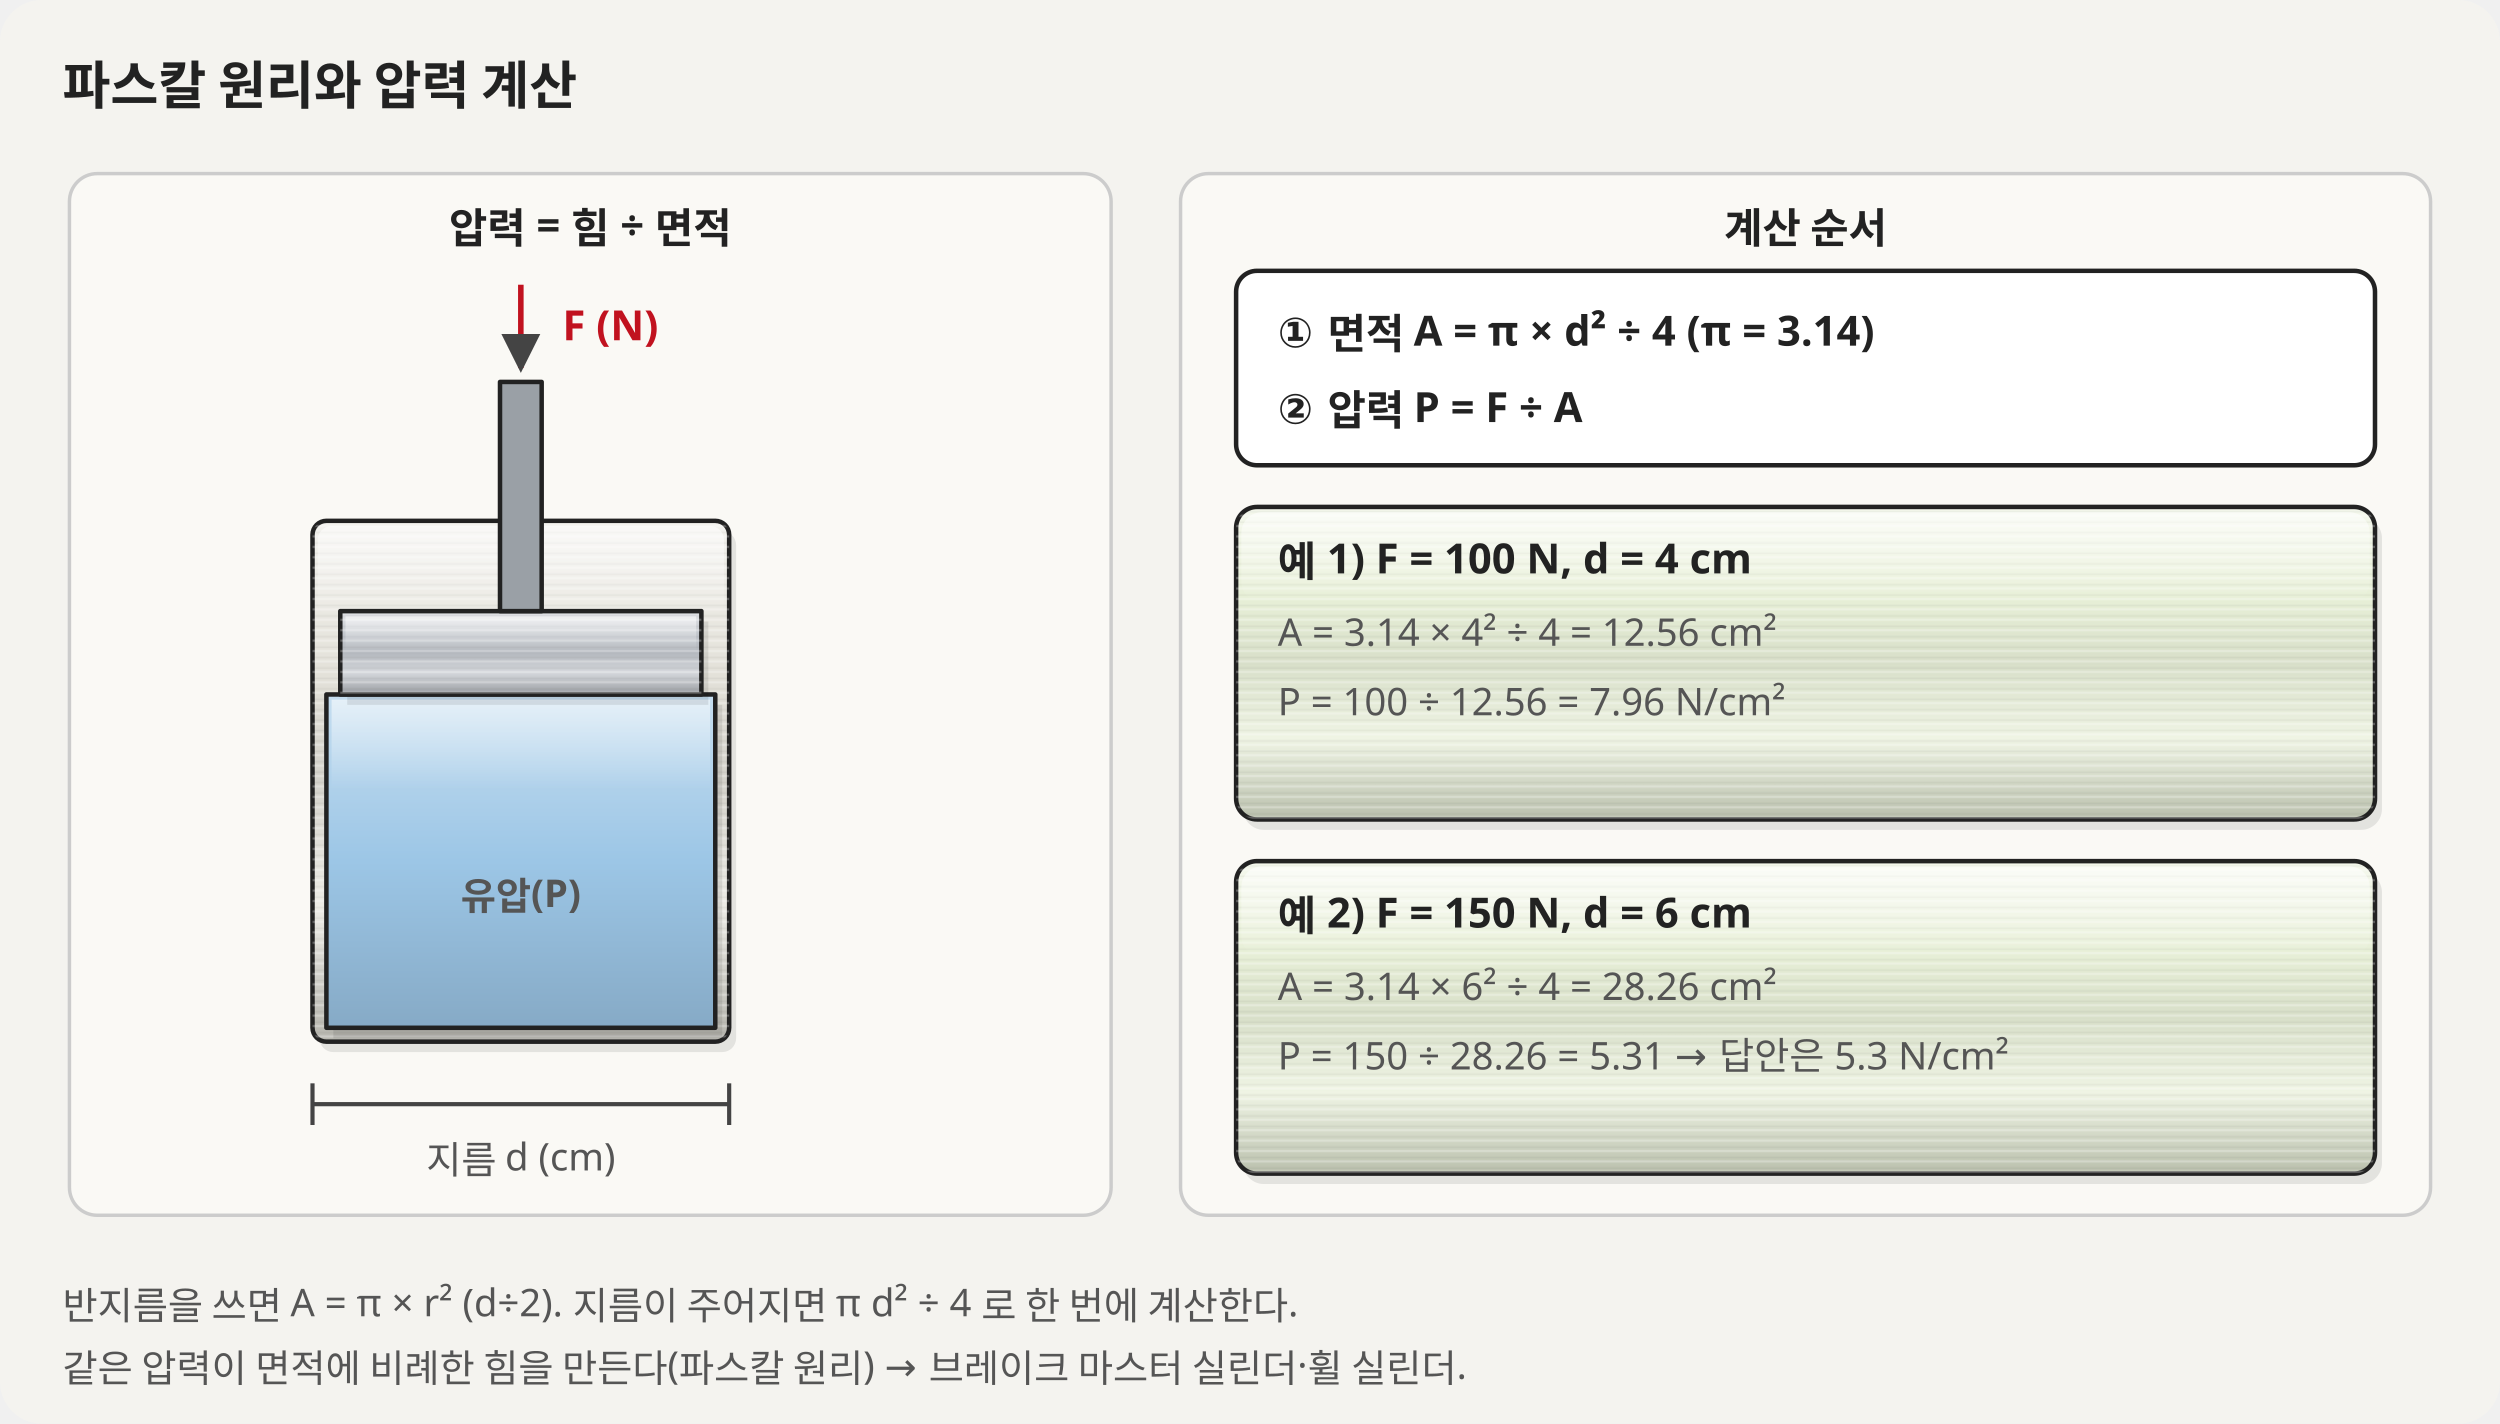
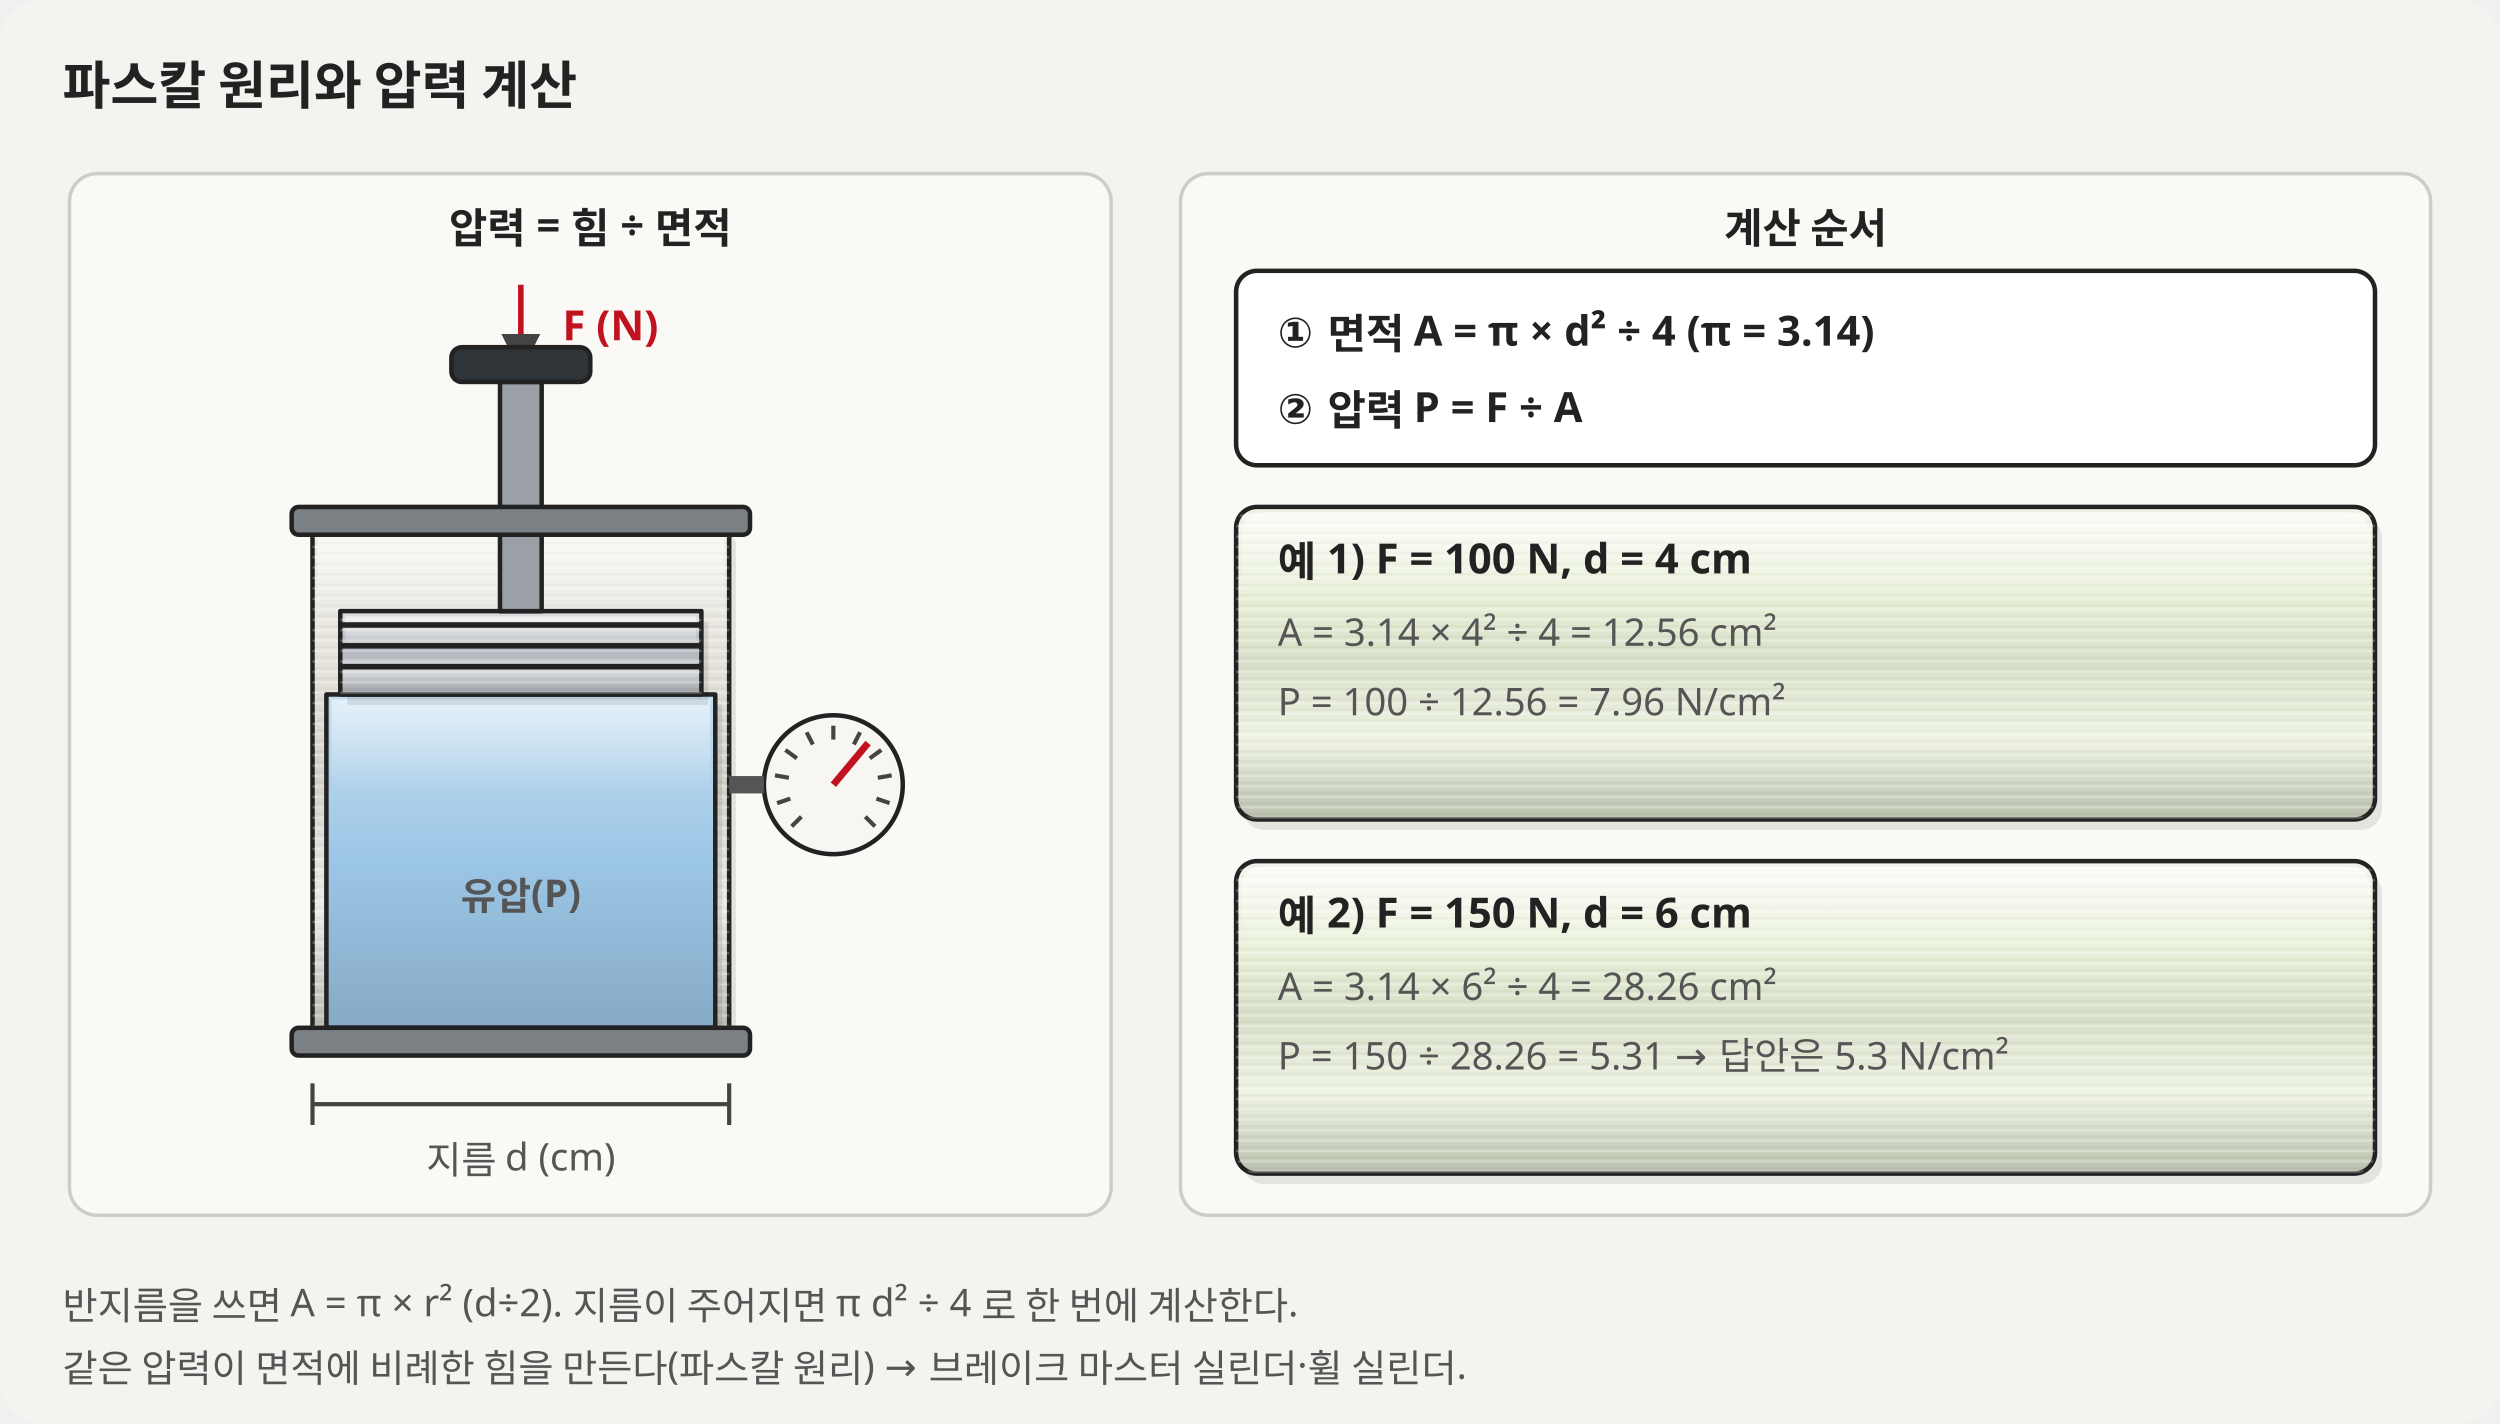
<svg xmlns="http://www.w3.org/2000/svg" viewBox="0 0 720 410" width="720" height="410" role="img" aria-label="피스톤에 힘 F를 가할 때 면적과 압력 계산 순서와 두 가지 계산 예">
  <style>
text{font:12px "Apple SD Gothic Neo","Malgun Gothic","Noto Sans KR",sans-serif;fill:#222}
.t{font-size:15px;font-weight:700}.n{font-size:11px;fill:#555}
.l{stroke:#444;stroke-width:.8;fill:none}.d{fill:#444}
.o{stroke:#222;stroke-width:1.3;stroke-linejoin:round}
.k{stroke:#222;stroke-width:1;fill:none}
</style>
  <defs>
    <linearGradient id="mat_gl" x1="0" y1="0" x2="0" y2="1">
      <stop offset="0" stop-color="#fff" stop-opacity=".55" />
      <stop offset="1" stop-color="#fff" stop-opacity="0" />
    </linearGradient>
    <pattern id="mat_br" width="6" height="3" patternUnits="userSpaceOnUse">
      <path d="M0,1.5H6" stroke="#fff" stroke-width=".7" opacity=".5" />
      <path d="M0,.4H6" stroke="#000" stroke-width=".5" opacity=".08" />
    </pattern>
    <linearGradient id="mat_e4e2dam" x1="0" y1="0" x2="0" y2="1">
      <stop offset="0" stop-color="#f3f2ee" />
      <stop offset="0.28" stop-color="#e4e2da" />
      <stop offset="0.5" stop-color="#d4d2cb" />
      <stop offset="0.74" stop-color="#ecebe5" />
      <stop offset="1" stop-color="#b6b5ae" />
    </linearGradient>
    <linearGradient id="mat_9cc6e6p" x1="0" y1="0" x2="0" y2="1">
      <stop offset="0" stop-color="#c6def0" />
      <stop offset="0.5" stop-color="#9cc6e6" />
      <stop offset="1" stop-color="#86aac6" />
    </linearGradient>
    <linearGradient id="mat_c2c6ccm" x1="0" y1="0" x2="0" y2="1">
      <stop offset="0" stop-color="#e4e5e8" />
      <stop offset="0.28" stop-color="#c2c6cc" />
      <stop offset="0.5" stop-color="#b4b8be" />
      <stop offset="0.74" stop-color="#d4d7db" />
      <stop offset="1" stop-color="#9b9ea3" />
    </linearGradient>
    <linearGradient id="mat_e8f0d8m" x1="0" y1="0" x2="0" y2="1">
      <stop offset="0" stop-color="#f5f8ed" />
      <stop offset="0.28" stop-color="#e8f0d8" />
      <stop offset="0.5" stop-color="#d8dfc9" />
      <stop offset="0.74" stop-color="#eff4e4" />
      <stop offset="1" stop-color="#bac0ad" />
    </linearGradient>
  </defs>
  <defs>
    <marker id="a" viewBox="0 0 8 8" refX="7" refY="4" markerWidth="7" markerHeight="7" orient="auto">
      <path d="M0,0L8,4L0,8Z" fill="#444" />
    </marker>
    <marker id="r" viewBox="0 0 8 8" refX="7" refY="4" markerWidth="7" markerHeight="7" orient="auto">
      <path d="M0,0L8,4L0,8Z" fill="#c1121f" />
    </marker>
  </defs>
  <rect width="720" height="410" rx="12" fill="#F4F3EF" />
  <text class="t" x="18" y="30">파스칼 원리와 압력 계산</text>
  <rect x="20" y="50" width="300" height="300" rx="8" fill="#faf9f5" stroke="#ccc" />
  <text x="170.0" y="70" text-anchor="middle" style="font-weight:700;fill:#222">압력 = 힘 ÷ 면적</text>
  <rect x="92.0" y="153.0" width="120.0" height="150.0" rx="4" fill="#000" opacity=".09" />
  <rect class="o" x="90" y="150" width="120" height="150" fill="url(#mat_e4e2dam)" rx="4" />
  <rect x="90.0" y="150.0" width="120.0" height="150.0" rx="4" fill="url(#mat_br)" opacity=".5" pointer-events="none" />
  <rect x="91.5" y="151.5" width="117.0" height="26" rx="4" fill="url(#mat_gl)" pointer-events="none" />
  <rect x="96.0" y="203.0" width="112.0" height="96.0" rx="0" fill="#000" opacity=".09" />
  <rect class="o" x="94" y="200" width="112" height="96" fill="url(#mat_9cc6e6p)" />
  <rect x="95.5" y="201.5" width="109.0" height="26" rx="0" fill="url(#mat_gl)" pointer-events="none" />
  <rect x="100.0" y="179.0" width="104.0" height="24.0" rx="0" fill="#000" opacity=".09" />
  <rect class="o" x="98" y="176" width="104" height="24" fill="url(#mat_c2c6ccm)" />
  <rect x="98.0" y="176.0" width="104.0" height="24.0" rx="0" fill="url(#mat_br)" opacity=".5" pointer-events="none" />
  <rect x="99.5" y="177.5" width="101.0" height="10.08" rx="0" fill="url(#mat_gl)" pointer-events="none" />
  <rect class="o" x="144" y="110" width="12" height="66" fill="#9aa0a6" />
  <path d="M150,82V106" stroke="#c1121f" stroke-width="1.6" marker-end="url(#a)" fill="none" />
  <text x="162" y="98" text-anchor="start" style="font-weight:700;fill:#c1121f">F (N)</text>
  <path d="M90,318H210" fill="none" stroke="#444" stroke-width="1.2" stroke-linejoin="round" />
  <path d="M90,312V324M210,312V324" fill="none" stroke="#444" stroke-width="1.2" stroke-linejoin="round" />
  <text class="n" x="150" y="338" text-anchor="middle">지름 d (cm)</text>
  <text class="n" x="150" y="262" text-anchor="middle" style="font-weight:700">유압(P)</text>
  <rect x="340" y="50" width="360" height="300" rx="8" fill="#faf9f5" stroke="#ccc" />
  <text x="520.0" y="70" text-anchor="middle" style="font-weight:700;fill:#222">계산 순서</text>
  <rect class="o" x="356" y="78" width="328" height="56" fill="#fff" rx="6" />
  <text x="368" y="100" text-anchor="start" style="font-weight:700">① 면적  A = π × d² ÷ 4  (π = 3.14)</text>
  <text x="368" y="122" text-anchor="start" style="font-weight:700">② 압력  P = F ÷ A</text>
  <rect x="358.0" y="149.0" width="328.0" height="90.0" rx="6" fill="#000" opacity=".09" />
  <rect class="o" x="356" y="146" width="328" height="90" fill="url(#mat_e8f0d8m)" rx="6" />
  <rect x="356.0" y="146.0" width="328.0" height="90.0" rx="6" fill="url(#mat_br)" opacity=".5" pointer-events="none" />
  <rect x="357.5" y="147.5" width="325.0" height="26" rx="6" fill="url(#mat_gl)" pointer-events="none" />
  <text x="368" y="166" text-anchor="start" style="font-weight:700">예 1) F = 100 N, d = 4 cm</text>
  <text class="n" x="368" y="186" text-anchor="start">A = 3.14 × 4² ÷ 4 = 12.56 cm²</text>
  <text class="n" x="368" y="206" text-anchor="start">P = 100 ÷ 12.56 = 7.96 N/cm²</text>
  <rect x="358.0" y="251.0" width="328.0" height="90.0" rx="6" fill="#000" opacity=".09" />
  <rect class="o" x="356" y="248" width="328" height="90" fill="url(#mat_e8f0d8m)" rx="6" />
  <rect x="356.0" y="248.0" width="328.0" height="90.0" rx="6" fill="url(#mat_br)" opacity=".5" pointer-events="none" />
  <rect x="357.5" y="249.5" width="325.0" height="26" rx="6" fill="url(#mat_gl)" pointer-events="none" />
  <text x="368" y="268" text-anchor="start" style="font-weight:700">예 2) F = 150 N, d = 6 cm</text>
  <text class="n" x="368" y="288" text-anchor="start">A = 3.14 × 6² ÷ 4 = 28.26 cm²</text>
  <text class="n" x="368" y="308" text-anchor="start">P = 150 ÷ 28.26 = 5.31 → 답안은 5.3 N/cm²</text>
  <text class="n" x="18" y="380">반지름을 쓰면 A = π × r² (d÷2). 지름이 주어지면 π d² ÷ 4 로 한 번에 계산한다.</text>
  <text class="n" x="18" y="398">같은 압력이 면적에 비례한 힘을 만든다(파스칼 원리) → 브레이크 마스터 실린더·휠 실린더.</text>
+   <g pointer-events="none">
+     <rect class="o" x="130" y="100" width="40" height="10" rx="3" fill="#2f3438" />
+     <path d="M98,180h104" stroke="#222" stroke-width="1.6" />
+     <path d="M98,186h104" stroke="#222" stroke-width="1.6" />
+     <path d="M98,192h104" stroke="#222" stroke-width="1.6" />
+     <rect class="o" x="84" y="146" width="132" height="8" rx="2" fill="#7b8084" />
+     <rect class="o" x="84" y="296" width="132" height="8" rx="2" fill="#7b8084" />
+     <circle class="o" cx="240" cy="226" r="20" fill="#f7f6f2" />
+     <path d="M228.0,238.0L230.8,235.2" stroke="#444" stroke-width="1.2" />
+     <path d="M223.8,231.3L227.6,230.0" stroke="#444" stroke-width="1.2" />
+     <path d="M223.2,223.3L227.2,224.0" stroke="#444" stroke-width="1.2" />
+     <path d="M226.2,216.0L229.5,218.4" stroke="#444" stroke-width="1.2" />
+     <path d="M232.3,210.9L234.1,214.4" stroke="#444" stroke-width="1.2" />
+     <path d="M240.0,209.0L240.0,213.0" stroke="#444" stroke-width="1.2" />
+     <path d="M247.7,210.9L245.9,214.4" stroke="#444" stroke-width="1.2" />
+     <path d="M253.8,216.0L250.5,218.4" stroke="#444" stroke-width="1.2" />
+     <path d="M256.8,223.3L252.8,224.0" stroke="#444" stroke-width="1.2" />
+     <path d="M256.2,231.3L252.4,230.0" stroke="#444" stroke-width="1.2" />
+     <path d="M252.0,238.0L249.2,235.2" stroke="#444" stroke-width="1.2" />
+     <path d="M240,226L250,214" stroke="#c1121f" stroke-width="2" />
+     <path d="M210,226h10" stroke="#555" stroke-width="5" />
+   </g>
</svg>
